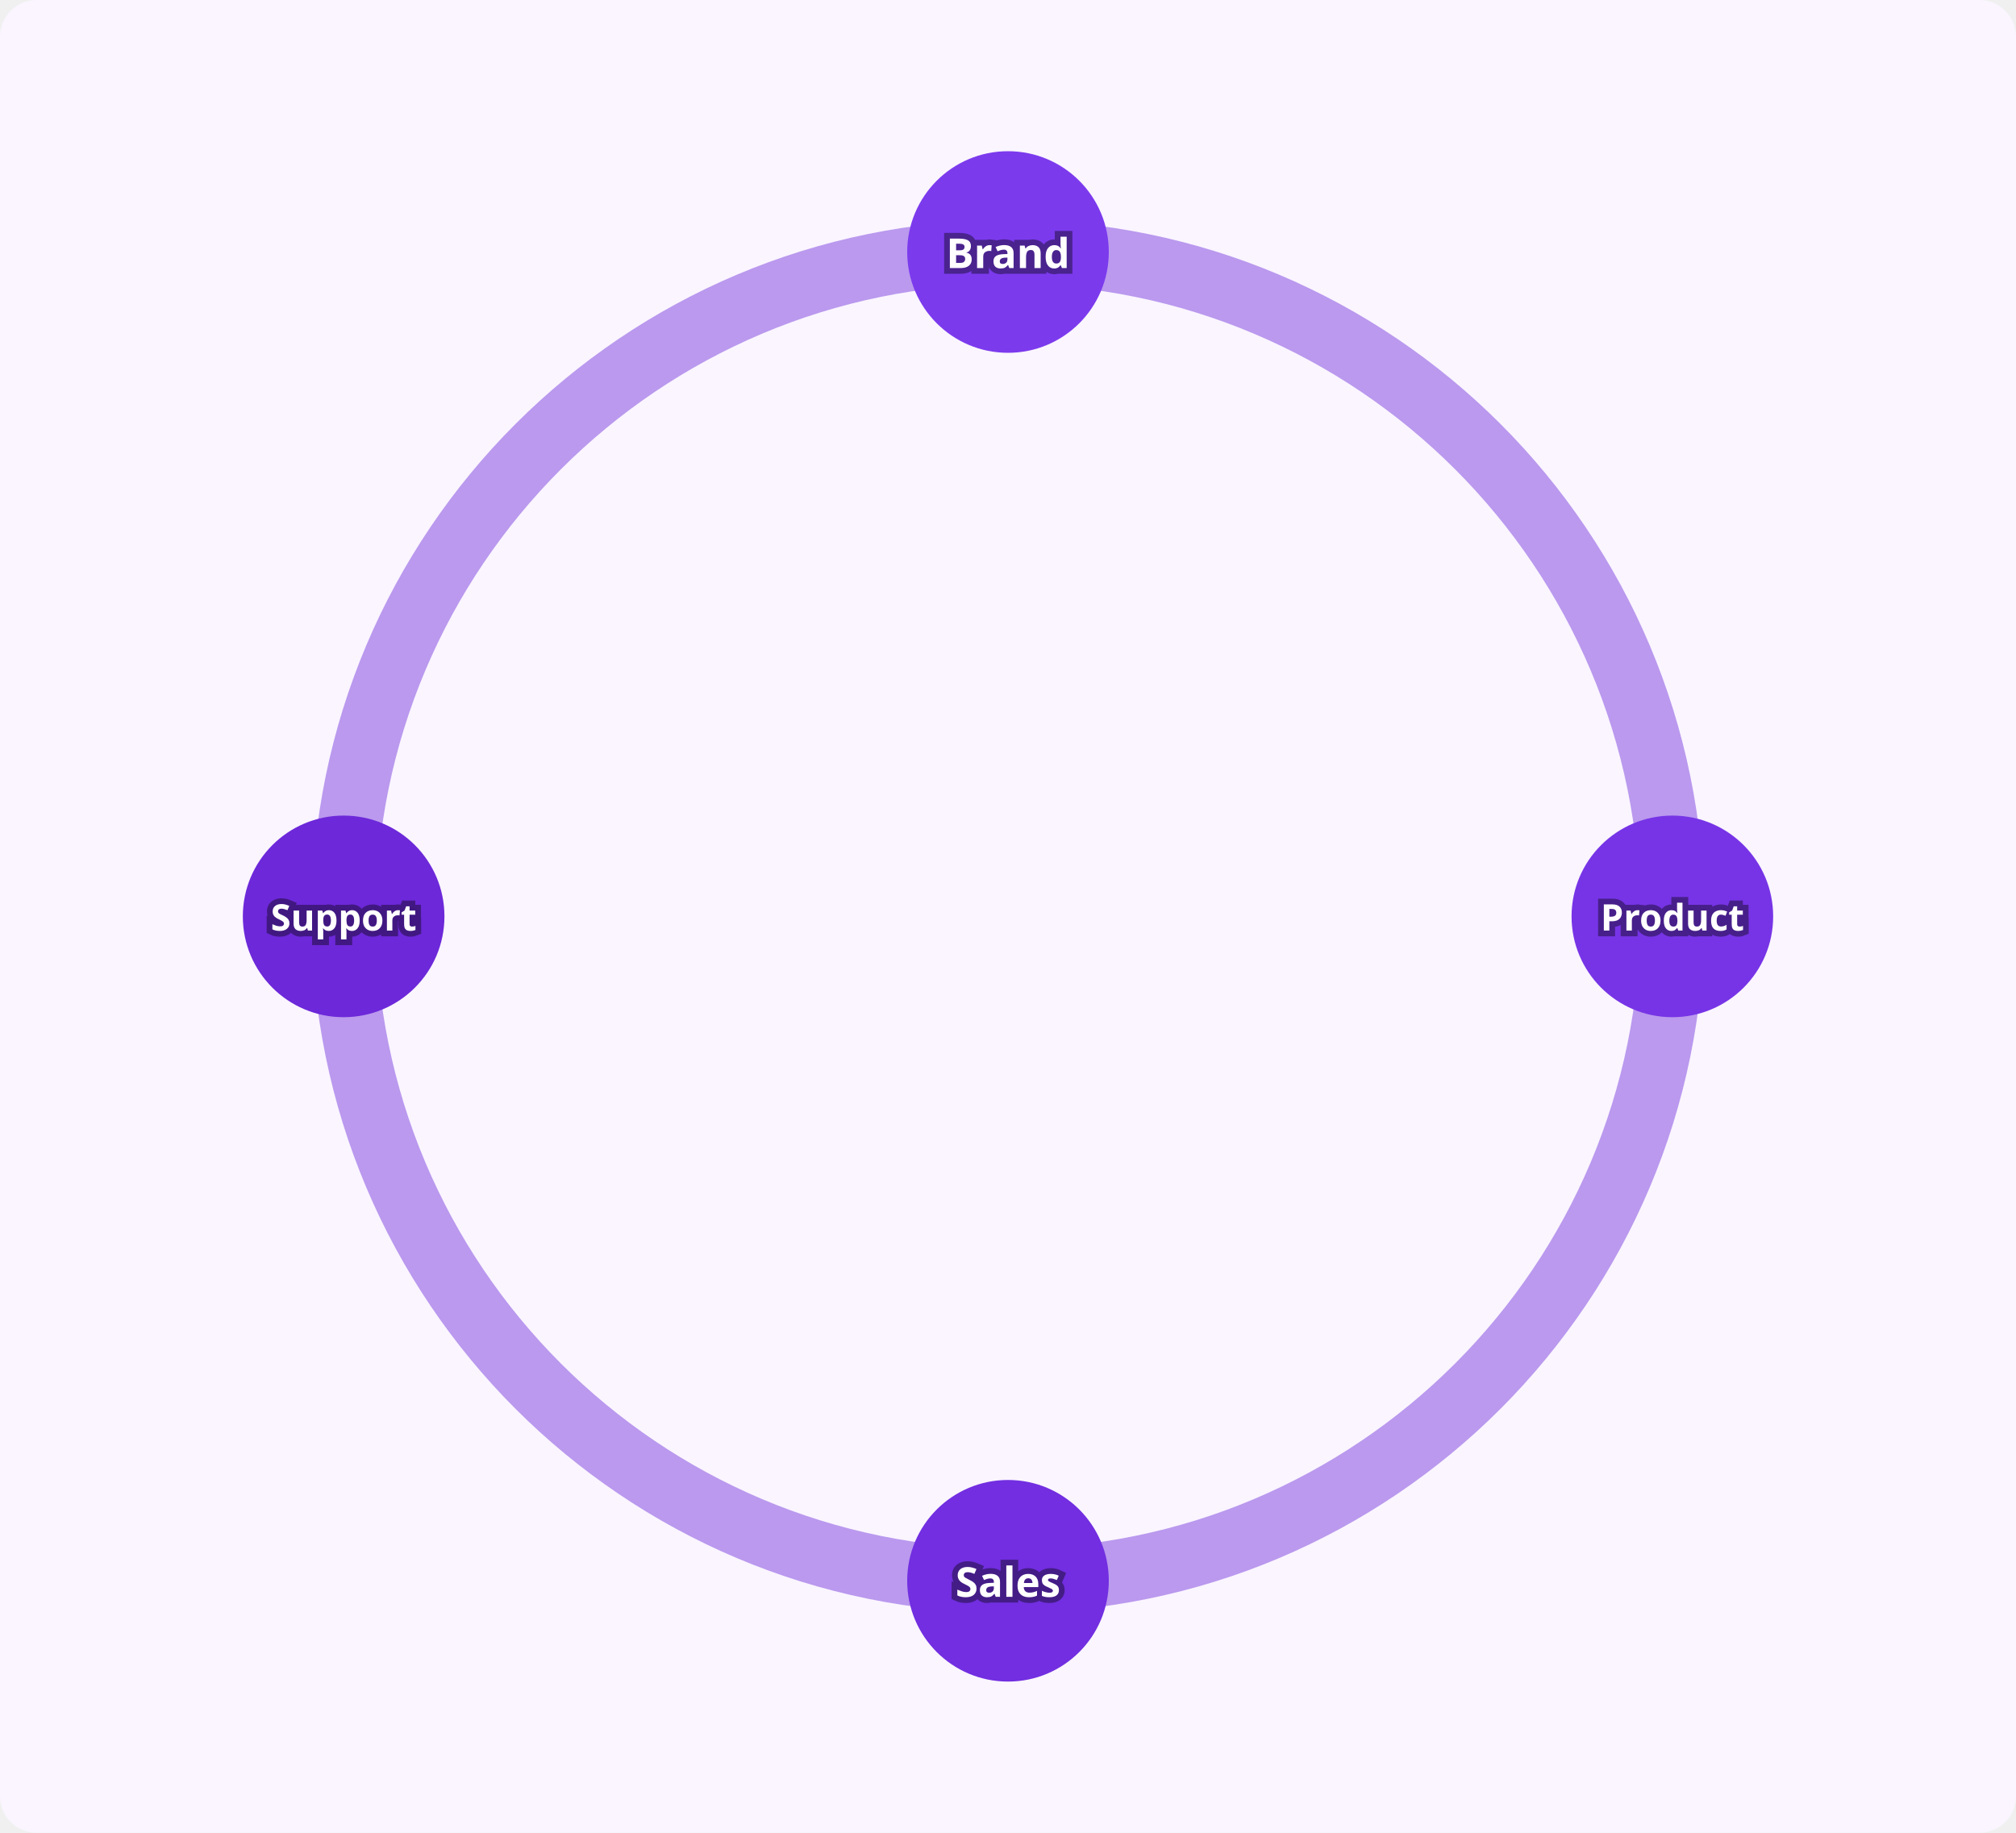
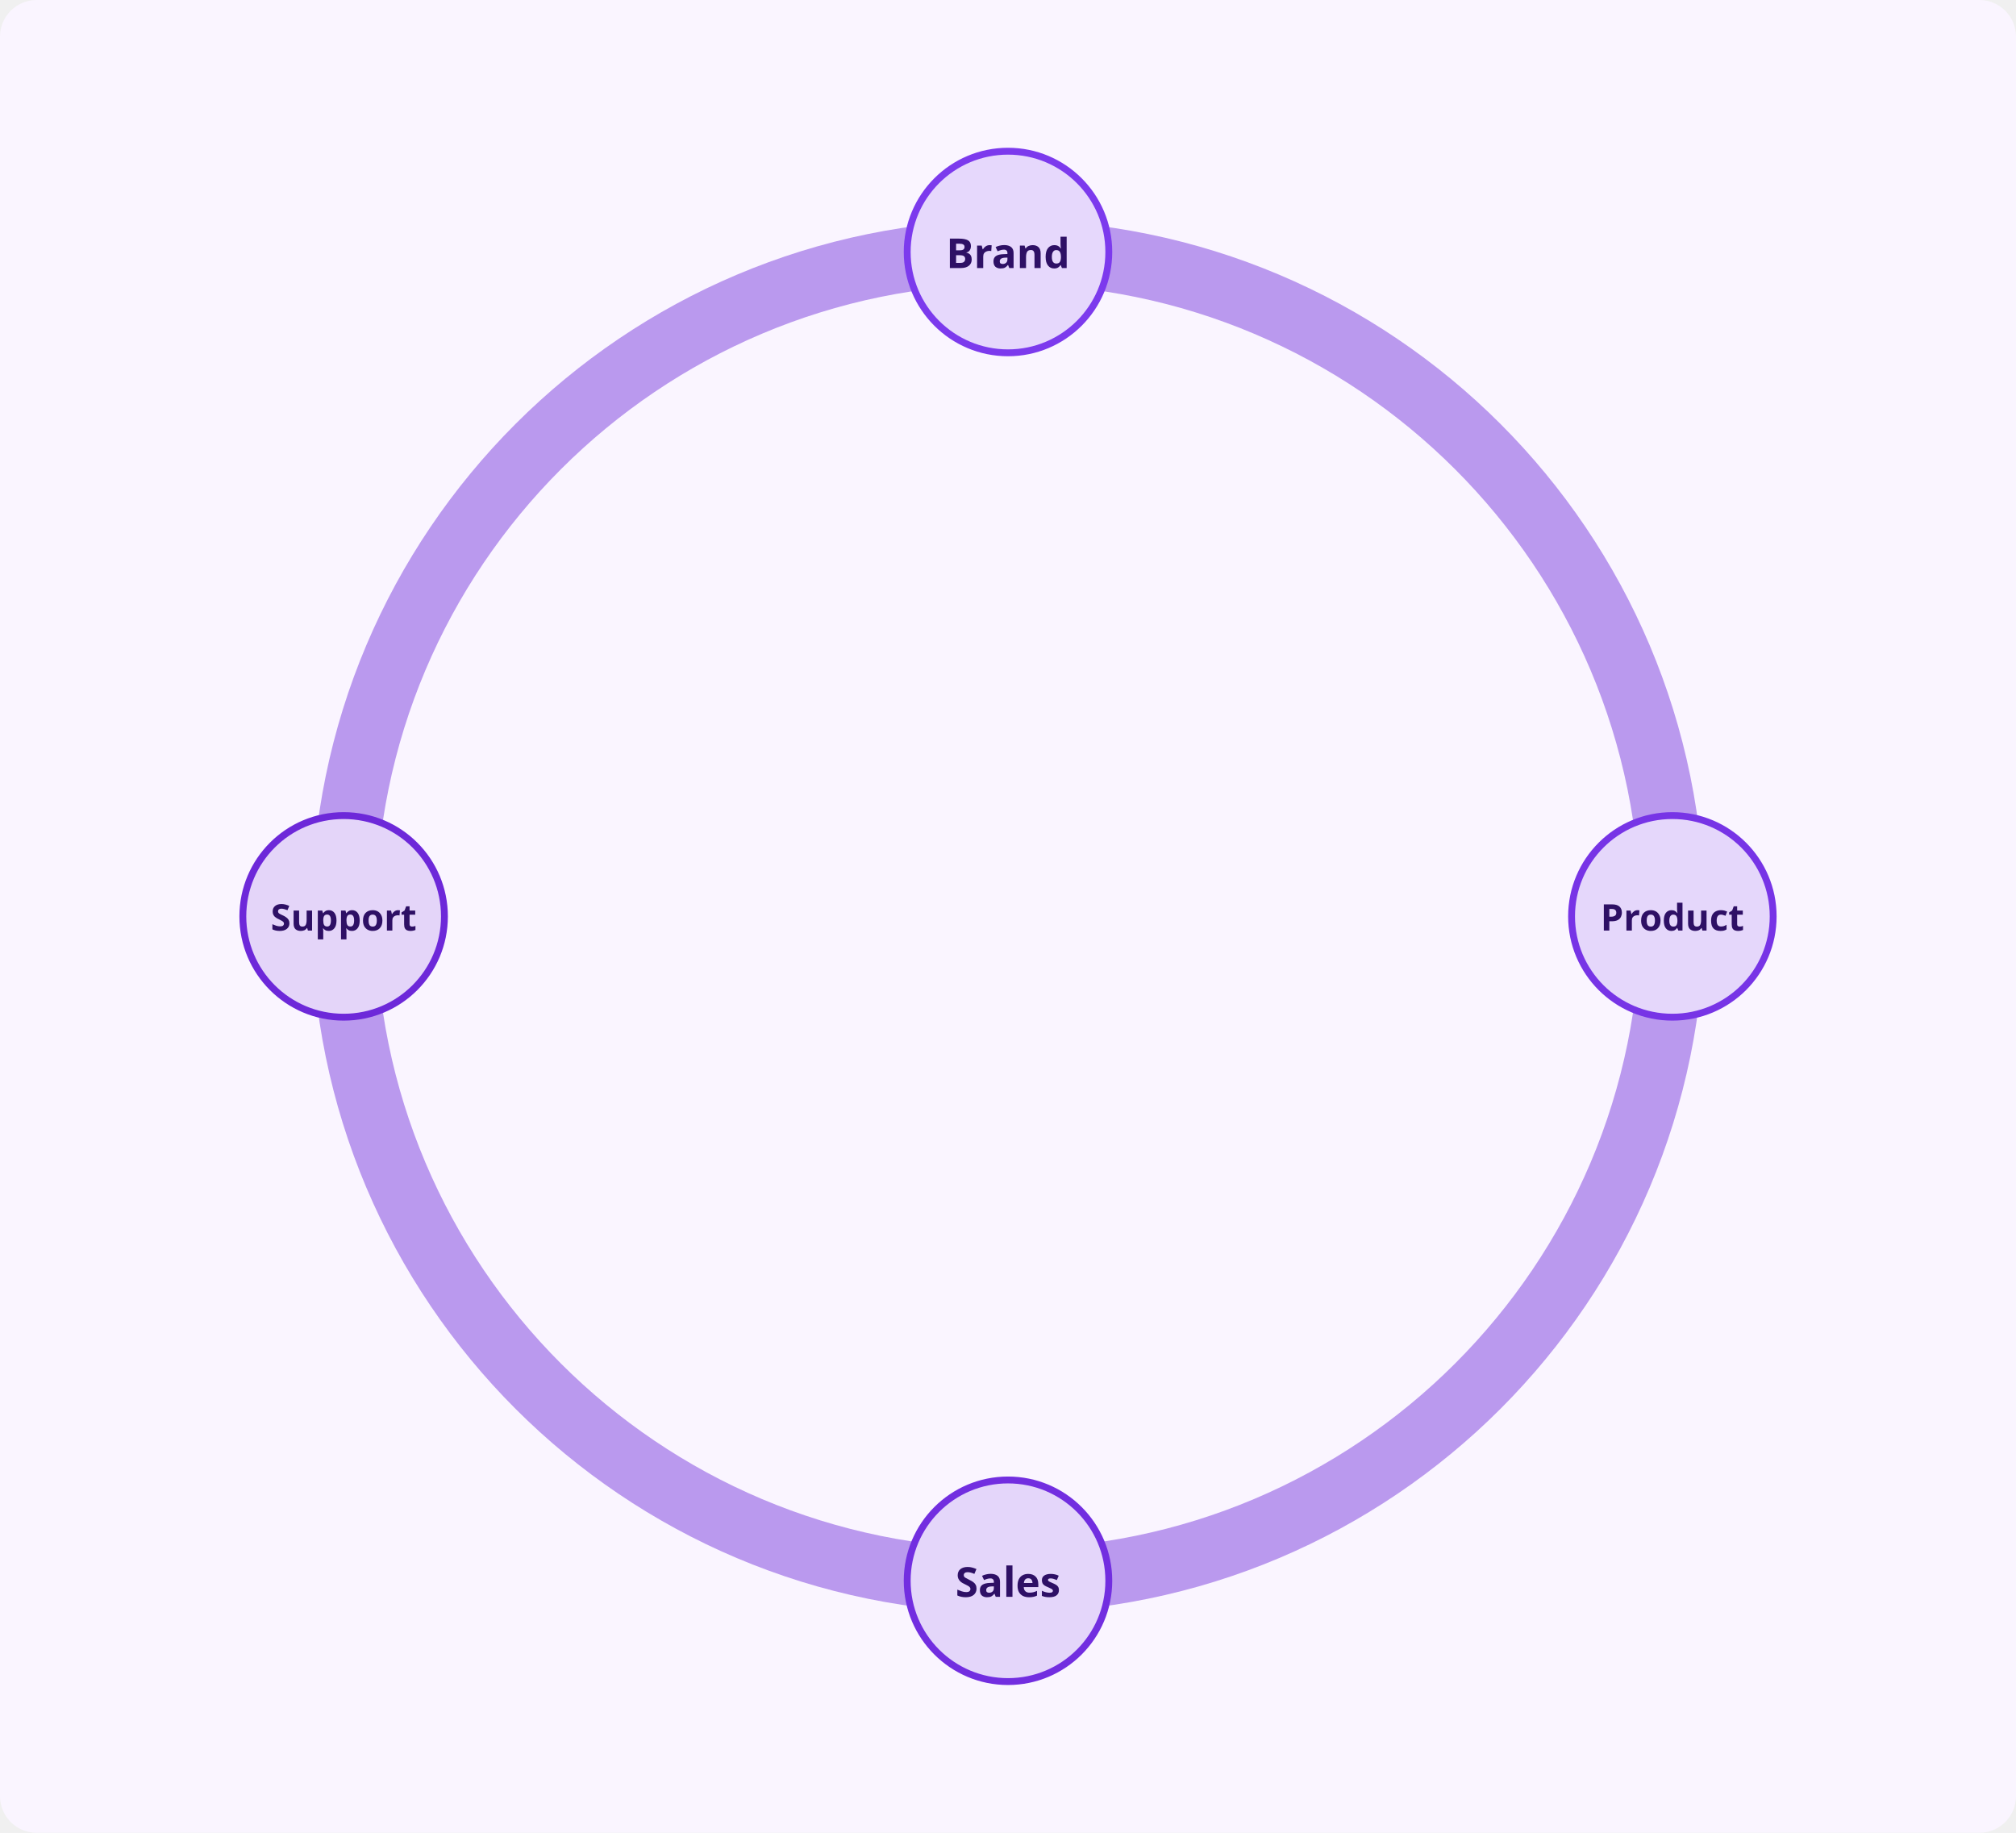
<svg xmlns="http://www.w3.org/2000/svg" data-mdart-scope="mdart-s1rvgz3m" viewBox="0 0 440 400" style="width:100%;height:auto">
  <rect width="440" height="400" fill="#faf5ff" rx="8" />
  <style>@keyframes mdart-s1rvgz3m-mdart-enter{from{opacity:0}to{opacity:1}}@keyframes mdart-s1rvgz3m-mdart-bar-grow{from{transform:matrix(0,0,0,1,0,0)}to{transform:matrix(1,0,0,1,0,0)}}@keyframes mdart-s1rvgz3m-mdart-stroke-grow{from{stroke-dashoffset:1}to{stroke-dashoffset:0}}@keyframes mdart-s1rvgz3m-mdart-marker-pop{from{opacity:0}to{opacity:1}}@keyframes mdart-s1rvgz3m-mdart-loop{0%,100%{transform:scale(1.03)}18.1%{transform:scale(1)}94.4%{transform:scale(1)}}@keyframes mdart-s1rvgz3m-mdart-bright-loop{0%,100%{filter:brightness(1.4) saturate(1.25) drop-shadow(0 0 6px rgba(255,255,255,.4))}18.1%{filter:brightness(1) saturate(1)}94.4%{filter:brightness(1) saturate(1)}}[data-mdart-scope="mdart-s1rvgz3m"] .mdart-n0{transform-box:fill-box;transform-origin:50% 50%;animation:mdart-s1rvgz3m-mdart-loop 9000ms ease-in-out 3876ms infinite,mdart-s1rvgz3m-mdart-enter 576ms ease-out 0ms 1 both}[data-mdart-scope="mdart-s1rvgz3m"] .mdart-n0 rect:not(.mdart-no-glow),[data-mdart-scope="mdart-s1rvgz3m"] .mdart-n0 circle:not(.mdart-no-glow),[data-mdart-scope="mdart-s1rvgz3m"] .mdart-n0 polygon:not(.mdart-no-glow),[data-mdart-scope="mdart-s1rvgz3m"] .mdart-n0 ellipse:not(.mdart-no-glow){animation:mdart-s1rvgz3m-mdart-bright-loop 9000ms ease-in-out 3876ms infinite}[data-mdart-scope="mdart-s1rvgz3m"] .mdart-n0 .mdart-glow-text{animation:mdart-s1rvgz3m-mdart-bright-loop 9000ms ease-in-out 3876ms infinite}[data-mdart-scope="mdart-s1rvgz3m"] .mdart-n0 .mdart-glow-stroke{animation:mdart-s1rvgz3m-mdart-bright-loop 9000ms ease-in-out 3876ms infinite}[data-mdart-scope="mdart-s1rvgz3m"] .mdart-n0 .mdart-bar-grow{transform-box:fill-box;transform-origin:left center;animation:mdart-s1rvgz3m-mdart-bar-grow 900ms ease-out 432ms 1 both}[data-mdart-scope="mdart-s1rvgz3m"] .mdart-n0 .mdart-stroke-grow{stroke-dasharray:1;stroke-dashoffset:1;animation:mdart-s1rvgz3m-mdart-stroke-grow 900ms ease-out 432ms 1 both}[data-mdart-scope="mdart-s1rvgz3m"] .mdart-n0 .mdart-marker-pop{opacity:0;animation:mdart-s1rvgz3m-mdart-marker-pop 180ms ease-out 1332ms 1 both}[data-mdart-scope="mdart-s1rvgz3m"] .mdart-arr-n0{animation:mdart-s1rvgz3m-mdart-enter 576ms ease-out 0ms 1 both}[data-mdart-scope="mdart-s1rvgz3m"] .mdart-n1{transform-box:fill-box;transform-origin:50% 50%;animation:mdart-s1rvgz3m-mdart-loop 9000ms ease-in-out 5676ms infinite,mdart-s1rvgz3m-mdart-enter 576ms ease-out 800ms 1 both}[data-mdart-scope="mdart-s1rvgz3m"] .mdart-n1 rect:not(.mdart-no-glow),[data-mdart-scope="mdart-s1rvgz3m"] .mdart-n1 circle:not(.mdart-no-glow),[data-mdart-scope="mdart-s1rvgz3m"] .mdart-n1 polygon:not(.mdart-no-glow),[data-mdart-scope="mdart-s1rvgz3m"] .mdart-n1 ellipse:not(.mdart-no-glow){animation:mdart-s1rvgz3m-mdart-bright-loop 9000ms ease-in-out 5676ms infinite}[data-mdart-scope="mdart-s1rvgz3m"] .mdart-n1 .mdart-glow-text{animation:mdart-s1rvgz3m-mdart-bright-loop 9000ms ease-in-out 5676ms infinite}[data-mdart-scope="mdart-s1rvgz3m"] .mdart-n1 .mdart-glow-stroke{animation:mdart-s1rvgz3m-mdart-bright-loop 9000ms ease-in-out 5676ms infinite}[data-mdart-scope="mdart-s1rvgz3m"] .mdart-n1 .mdart-bar-grow{transform-box:fill-box;transform-origin:left center;animation:mdart-s1rvgz3m-mdart-bar-grow 900ms ease-out 1232ms 1 both}[data-mdart-scope="mdart-s1rvgz3m"] .mdart-n1 .mdart-stroke-grow{stroke-dasharray:1;stroke-dashoffset:1;animation:mdart-s1rvgz3m-mdart-stroke-grow 900ms ease-out 1232ms 1 both}[data-mdart-scope="mdart-s1rvgz3m"] .mdart-n1 .mdart-marker-pop{opacity:0;animation:mdart-s1rvgz3m-mdart-marker-pop 180ms ease-out 2132ms 1 both}[data-mdart-scope="mdart-s1rvgz3m"] .mdart-arr-n1{animation:mdart-s1rvgz3m-mdart-enter 576ms ease-out 800ms 1 both}[data-mdart-scope="mdart-s1rvgz3m"] .mdart-n2{transform-box:fill-box;transform-origin:50% 50%;animation:mdart-s1rvgz3m-mdart-loop 9000ms ease-in-out 7476ms infinite,mdart-s1rvgz3m-mdart-enter 576ms ease-out 1600ms 1 both}[data-mdart-scope="mdart-s1rvgz3m"] .mdart-n2 rect:not(.mdart-no-glow),[data-mdart-scope="mdart-s1rvgz3m"] .mdart-n2 circle:not(.mdart-no-glow),[data-mdart-scope="mdart-s1rvgz3m"] .mdart-n2 polygon:not(.mdart-no-glow),[data-mdart-scope="mdart-s1rvgz3m"] .mdart-n2 ellipse:not(.mdart-no-glow){animation:mdart-s1rvgz3m-mdart-bright-loop 9000ms ease-in-out 7476ms infinite}[data-mdart-scope="mdart-s1rvgz3m"] .mdart-n2 .mdart-glow-text{animation:mdart-s1rvgz3m-mdart-bright-loop 9000ms ease-in-out 7476ms infinite}[data-mdart-scope="mdart-s1rvgz3m"] .mdart-n2 .mdart-glow-stroke{animation:mdart-s1rvgz3m-mdart-bright-loop 9000ms ease-in-out 7476ms infinite}[data-mdart-scope="mdart-s1rvgz3m"] .mdart-n2 .mdart-bar-grow{transform-box:fill-box;transform-origin:left center;animation:mdart-s1rvgz3m-mdart-bar-grow 900ms ease-out 2032ms 1 both}[data-mdart-scope="mdart-s1rvgz3m"] .mdart-n2 .mdart-stroke-grow{stroke-dasharray:1;stroke-dashoffset:1;animation:mdart-s1rvgz3m-mdart-stroke-grow 900ms ease-out 2032ms 1 both}[data-mdart-scope="mdart-s1rvgz3m"] .mdart-n2 .mdart-marker-pop{opacity:0;animation:mdart-s1rvgz3m-mdart-marker-pop 180ms ease-out 2932ms 1 both}[data-mdart-scope="mdart-s1rvgz3m"] .mdart-arr-n2{animation:mdart-s1rvgz3m-mdart-enter 576ms ease-out 1600ms 1 both}[data-mdart-scope="mdart-s1rvgz3m"] .mdart-n3{transform-box:fill-box;transform-origin:50% 50%;animation:mdart-s1rvgz3m-mdart-loop 9000ms ease-in-out 9276ms infinite,mdart-s1rvgz3m-mdart-enter 576ms ease-out 2400ms 1 both}[data-mdart-scope="mdart-s1rvgz3m"] .mdart-n3 rect:not(.mdart-no-glow),[data-mdart-scope="mdart-s1rvgz3m"] .mdart-n3 circle:not(.mdart-no-glow),[data-mdart-scope="mdart-s1rvgz3m"] .mdart-n3 polygon:not(.mdart-no-glow),[data-mdart-scope="mdart-s1rvgz3m"] .mdart-n3 ellipse:not(.mdart-no-glow){animation:mdart-s1rvgz3m-mdart-bright-loop 9000ms ease-in-out 9276ms infinite}[data-mdart-scope="mdart-s1rvgz3m"] .mdart-n3 .mdart-glow-text{animation:mdart-s1rvgz3m-mdart-bright-loop 9000ms ease-in-out 9276ms infinite}[data-mdart-scope="mdart-s1rvgz3m"] .mdart-n3 .mdart-glow-stroke{animation:mdart-s1rvgz3m-mdart-bright-loop 9000ms ease-in-out 9276ms infinite}[data-mdart-scope="mdart-s1rvgz3m"] .mdart-n3 .mdart-bar-grow{transform-box:fill-box;transform-origin:left center;animation:mdart-s1rvgz3m-mdart-bar-grow 900ms ease-out 2832ms 1 both}[data-mdart-scope="mdart-s1rvgz3m"] .mdart-n3 .mdart-stroke-grow{stroke-dasharray:1;stroke-dashoffset:1;animation:mdart-s1rvgz3m-mdart-stroke-grow 900ms ease-out 2832ms 1 both}[data-mdart-scope="mdart-s1rvgz3m"] .mdart-n3 .mdart-marker-pop{opacity:0;animation:mdart-s1rvgz3m-mdart-marker-pop 180ms ease-out 3732ms 1 both}[data-mdart-scope="mdart-s1rvgz3m"] .mdart-arr-n3{animation:mdart-s1rvgz3m-mdart-enter 576ms ease-out 2400ms 1 both}</style>
  <circle cx="220" cy="200" r="145" fill="none" stroke="#6d28d9" stroke-width="14" opacity="0.45" />
  <g class="mdart-n0">
-     <circle cx="220.0" cy="55.0" r="22" fill="#7c3aed" />
-     <text x="220.0" y="58.5" text-anchor="middle" font-size="9" fill="#ffffff" stroke="#000000" stroke-opacity="0.4" stroke-width="2.5" paint-order="stroke fill" font-family="'Noto Sans', 'Noto Sans CJK', Inter, -apple-system, BlinkMacSystemFont, 'Segoe UI', Roboto, 'Helvetica Neue', Arial, sans-serif" font-weight="600">
+     <circle cx="220.0" cy="55.0" r="22" fill="#faf5ff" />
+     <circle cx="220.0" cy="55.0" r="22" fill="#7c3aed28" stroke="#7c3aed" stroke-width="1.5" />
+     <text x="220.0" y="58.5" text-anchor="middle" font-size="9" fill="#2e1065" font-family="'Noto Sans', 'Noto Sans CJK', Inter, -apple-system, BlinkMacSystemFont, 'Segoe UI', Roboto, 'Helvetica Neue', Arial, sans-serif" font-weight="600">
      <tspan>Brand</tspan>
    </text>
  </g>
  <g class="mdart-n1">
-     <circle cx="365.0" cy="200.0" r="22" fill="#7734e6" />
-     <text x="365.0" y="203.1" text-anchor="middle" font-size="8" fill="#ffffff" stroke="#000000" stroke-opacity="0.4" stroke-width="2.5" paint-order="stroke fill" font-family="'Noto Sans', 'Noto Sans CJK', Inter, -apple-system, BlinkMacSystemFont, 'Segoe UI', Roboto, 'Helvetica Neue', Arial, sans-serif" font-weight="600">
+     <circle cx="365.0" cy="200.0" r="22" fill="#faf5ff" />
+     <circle cx="365.0" cy="200.0" r="22" fill="#7734e628" stroke="#7734e6" stroke-width="1.5" />
+     <text x="365.0" y="203.1" text-anchor="middle" font-size="8" fill="#2e1065" font-family="'Noto Sans', 'Noto Sans CJK', Inter, -apple-system, BlinkMacSystemFont, 'Segoe UI', Roboto, 'Helvetica Neue', Arial, sans-serif" font-weight="600">
      <tspan>Product</tspan>
    </text>
  </g>
  <g class="mdart-n2">
-     <circle cx="220.0" cy="345.0" r="22" fill="#722ee0" />
-     <text x="220.0" y="348.5" text-anchor="middle" font-size="9" fill="#ffffff" stroke="#000000" stroke-opacity="0.4" stroke-width="2.5" paint-order="stroke fill" font-family="'Noto Sans', 'Noto Sans CJK', Inter, -apple-system, BlinkMacSystemFont, 'Segoe UI', Roboto, 'Helvetica Neue', Arial, sans-serif" font-weight="600">
+     <circle cx="220.0" cy="345.0" r="22" fill="#faf5ff" />
+     <circle cx="220.0" cy="345.0" r="22" fill="#722ee028" stroke="#722ee0" stroke-width="1.5" />
+     <text x="220.0" y="348.5" text-anchor="middle" font-size="9" fill="#2e1065" font-family="'Noto Sans', 'Noto Sans CJK', Inter, -apple-system, BlinkMacSystemFont, 'Segoe UI', Roboto, 'Helvetica Neue', Arial, sans-serif" font-weight="600">
      <tspan>Sales</tspan>
    </text>
  </g>
  <g class="mdart-n3">
-     <circle cx="75.0" cy="200.0" r="22" fill="#6d28d9" />
-     <text x="75.0" y="203.1" text-anchor="middle" font-size="8" fill="#ffffff" stroke="#000000" stroke-opacity="0.4" stroke-width="2.5" paint-order="stroke fill" font-family="'Noto Sans', 'Noto Sans CJK', Inter, -apple-system, BlinkMacSystemFont, 'Segoe UI', Roboto, 'Helvetica Neue', Arial, sans-serif" font-weight="600">
+     <circle cx="75.0" cy="200.0" r="22" fill="#faf5ff" />
+     <circle cx="75.0" cy="200.0" r="22" fill="#6d28d928" stroke="#6d28d9" stroke-width="1.5" />
+     <text x="75.0" y="203.1" text-anchor="middle" font-size="8" fill="#2e1065" font-family="'Noto Sans', 'Noto Sans CJK', Inter, -apple-system, BlinkMacSystemFont, 'Segoe UI', Roboto, 'Helvetica Neue', Arial, sans-serif" font-weight="600">
      <tspan>Support</tspan>
    </text>
  </g>
</svg>
